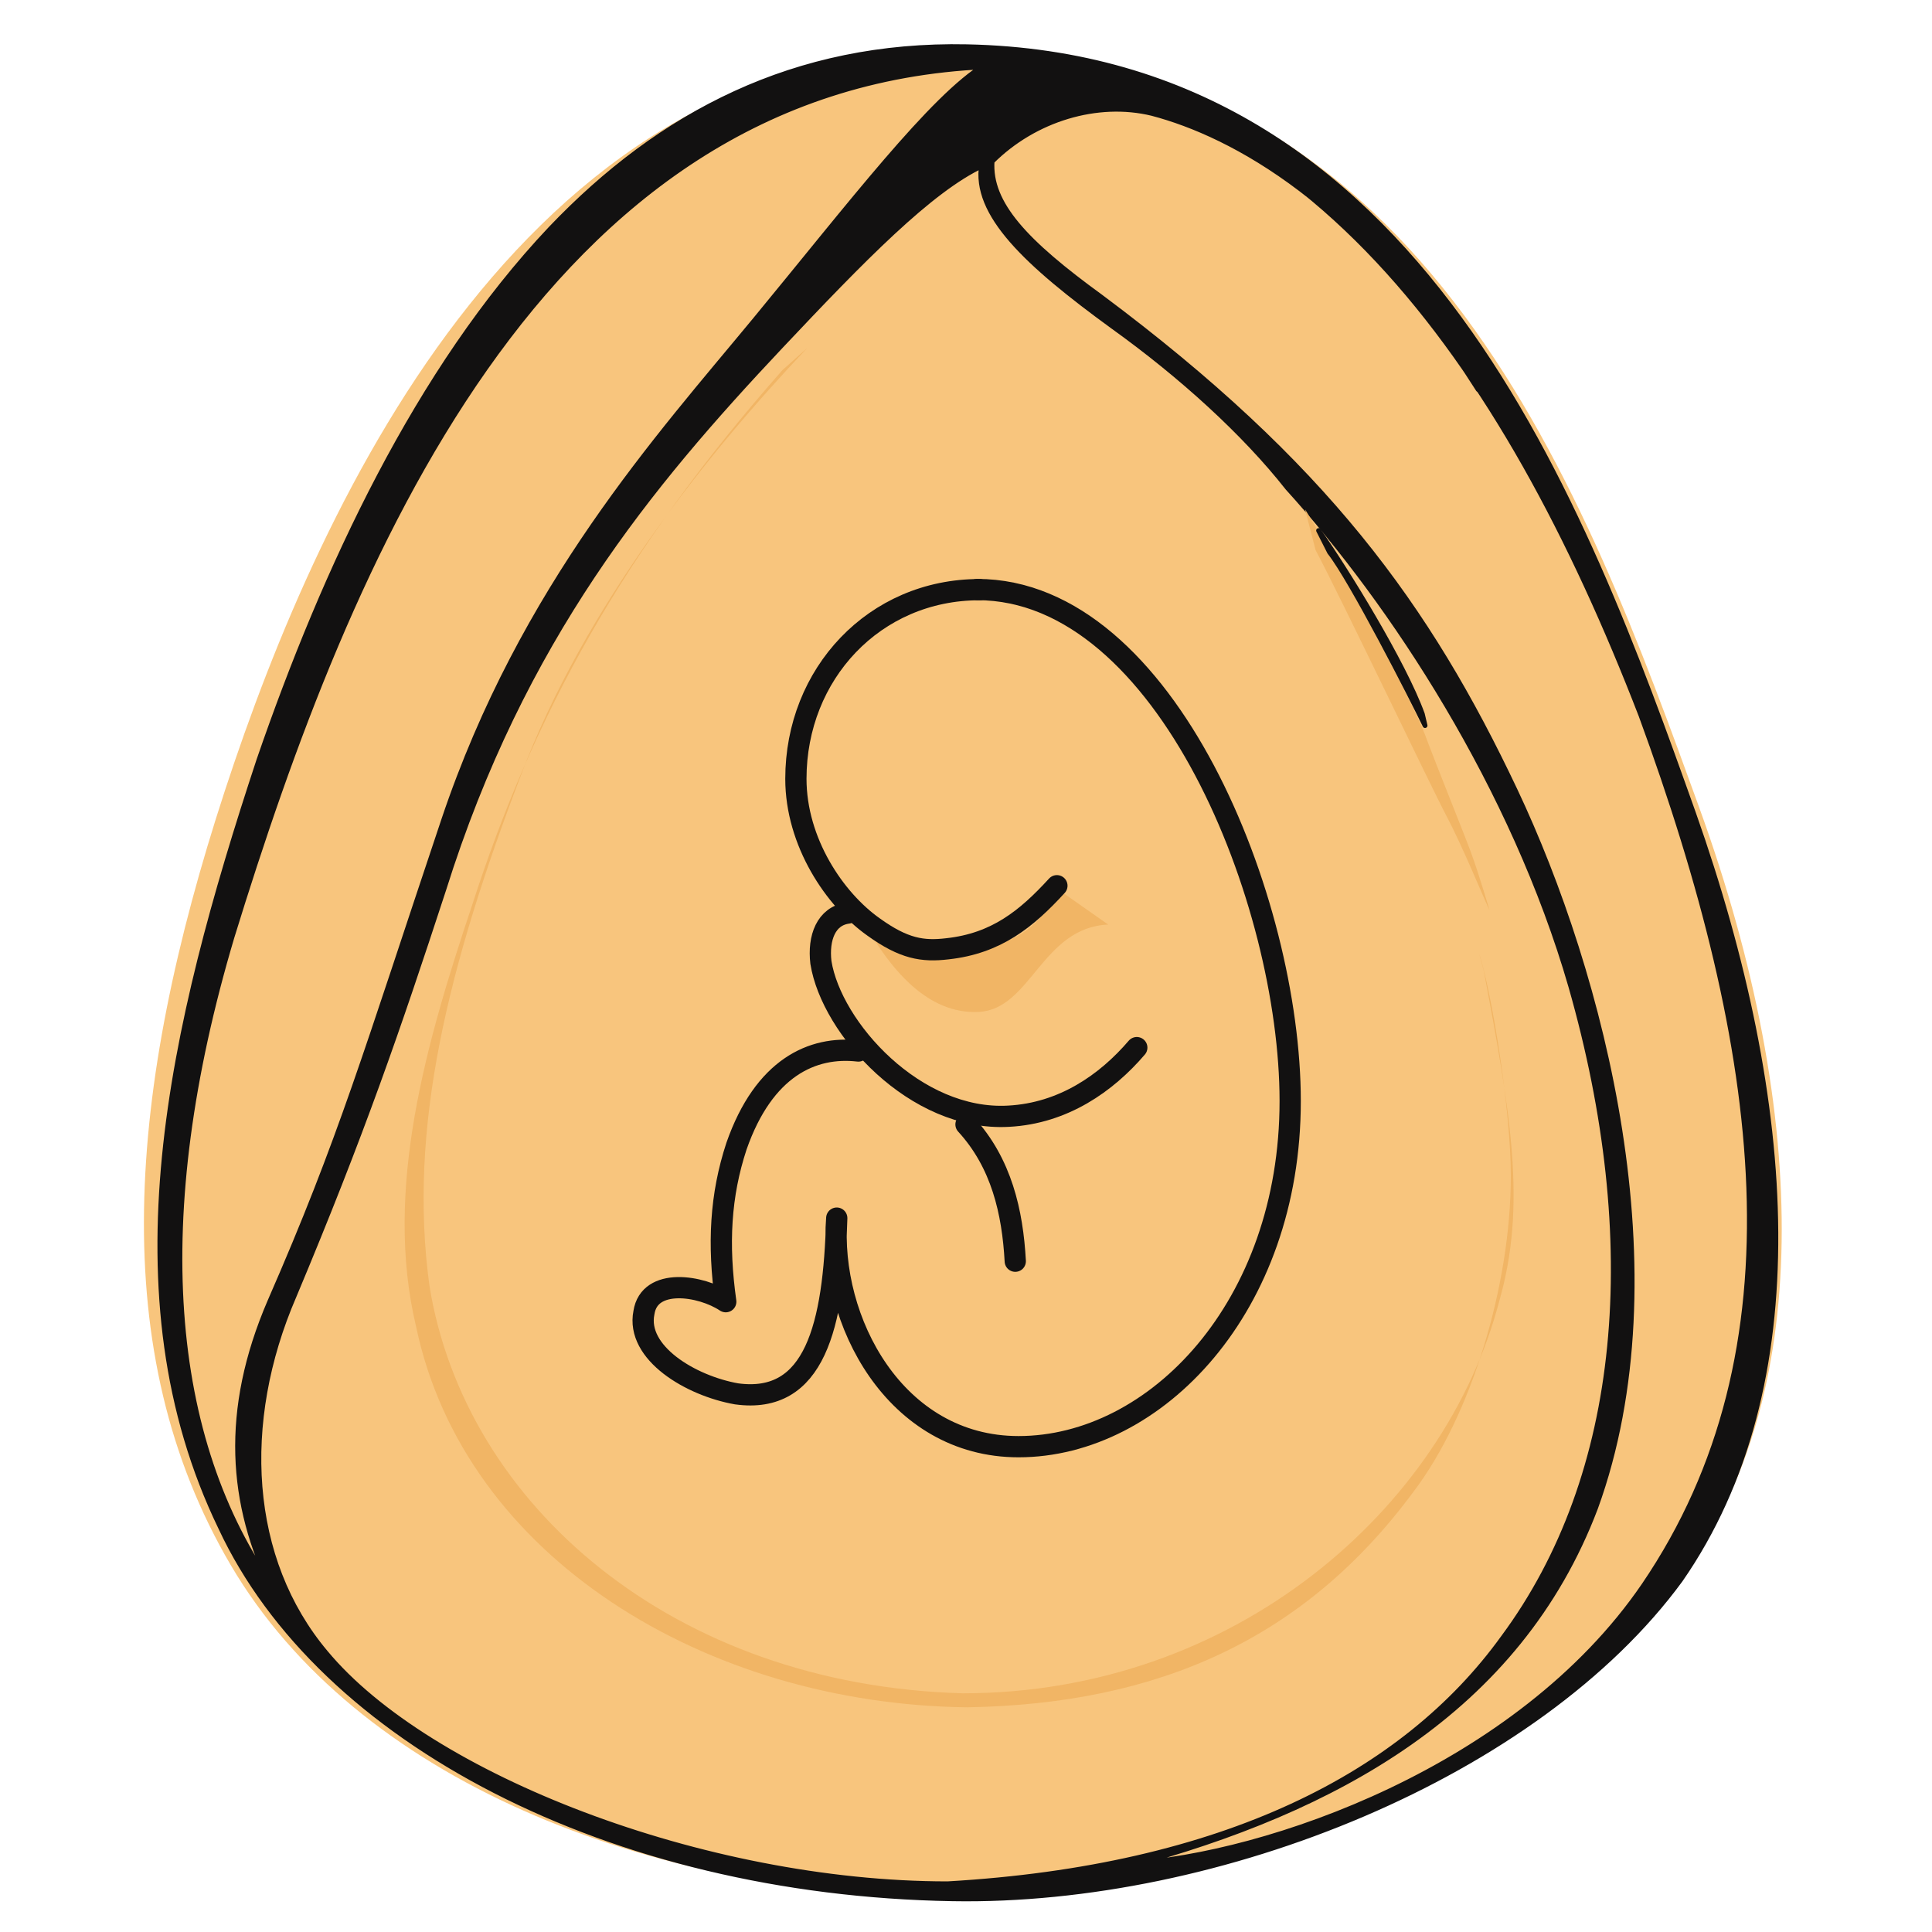
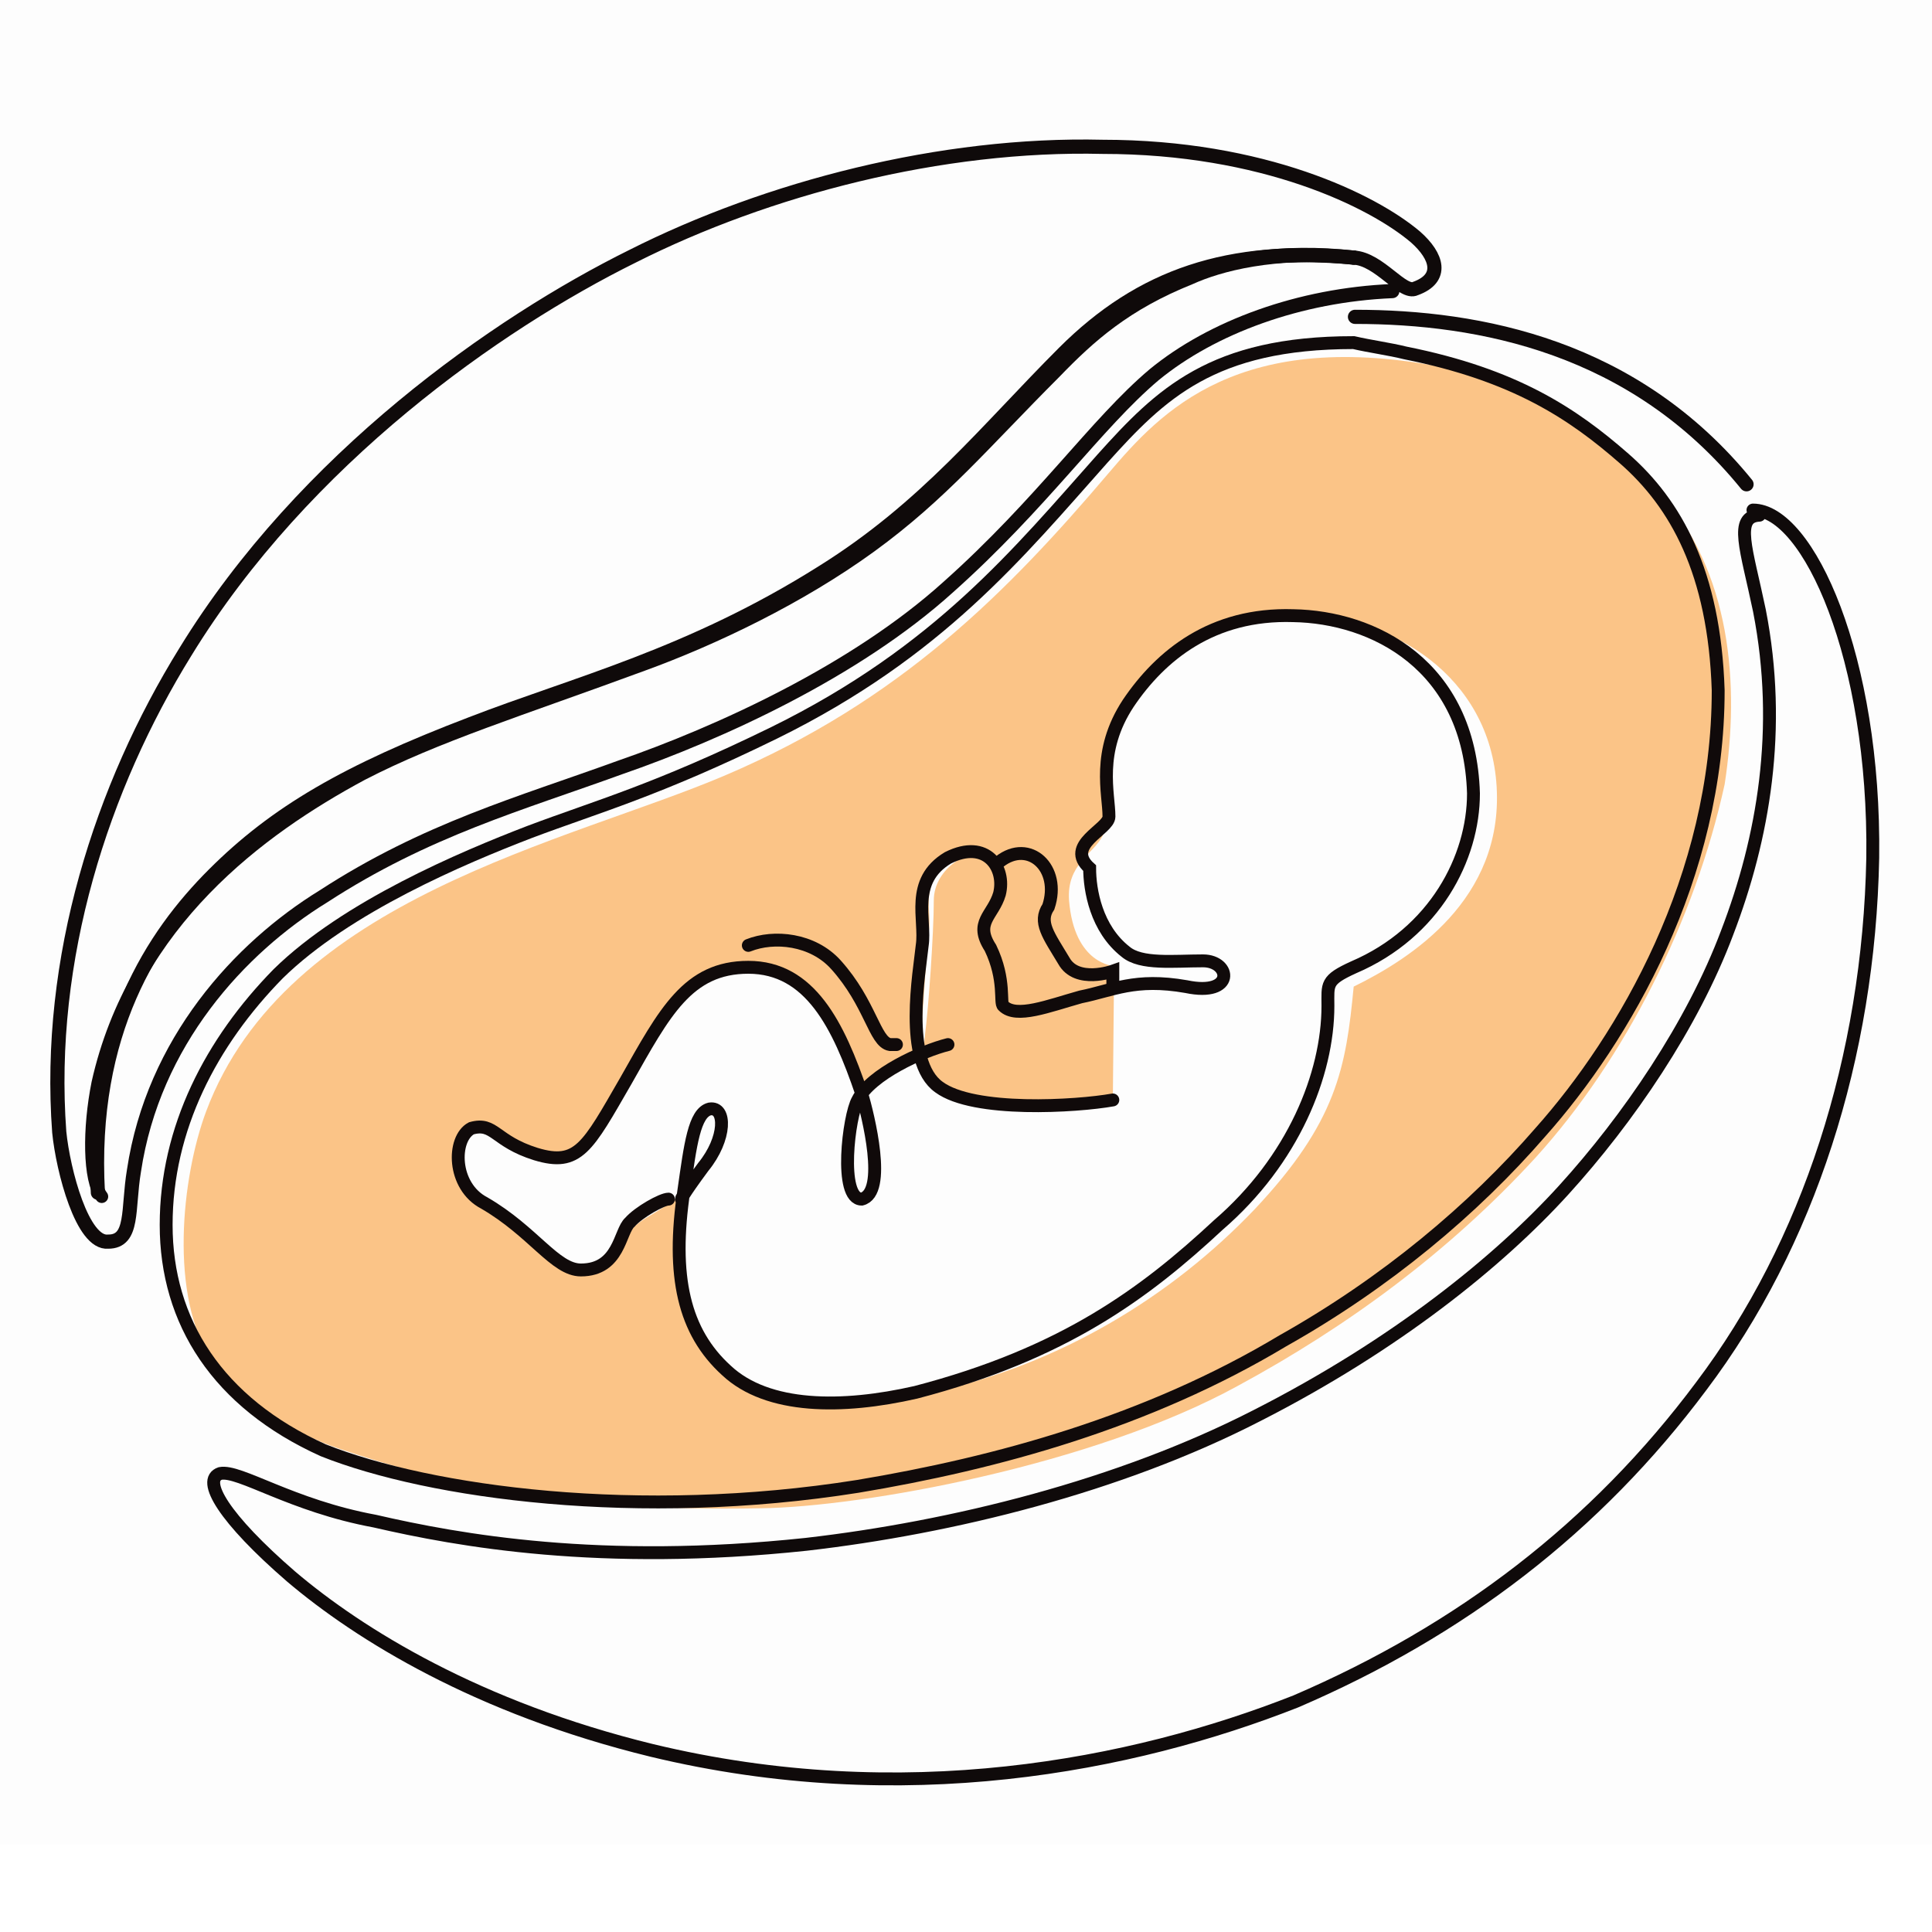
- <svg xmlns="http://www.w3.org/2000/svg" width="200" height="200" fill="none" viewBox="0 0 200 200">
-   <path d="m100.1 5.01c-45.02-0.92-66.74 46.05-76.84 76.9-10.1 30.86-12.38 58.01 0.64 80.13s42.79 34.09 74.68 34.42c30.17 0.33 62.28-15.4 75.63-33.44 13.35-18.05 13.35-47.24 1.69-79.43-11.66-32.18-28.04-77.58-75.8-78.58z" fill="#F8C57D" />
-   <path d="m100.1 4.94c-17.79-0.37-31.7 6.92-43.02 18.79-13.78 14.58-23.37 35.21-30.18 54.98-9.15 27.7-15.63 55.3-3.96 79.4 10.26 22.01 40.17 37.75 75.66 38.35 27.6 0.48 60.5-12.79 75.27-32.95 13.93-20.05 11.93-49.35 1.34-79.3-11.31-31.77-28.21-78.3-75.11-79.27zm-0.15 1.8c34.85 0.75 55.81 30.51 70.02 67.28 12.74 34.72 16.93 65.69 0.29 90.14-13.02 19.05-39.18 28.06-53.46 28.9 21.18-5.67 40.3-15.93 48.28-37 8.79-24.2 0.67-55.17-8.33-74.22-9.01-19.05-19.63-33.7-42.85-51.03-7.8-5.67-11.6-9.68-11.3-14.14 4.46-4.46 11.01-6.4 16.68-5.03 8.37 2.2 21.58 9.28 33.82 28.62-11.97-19.05-25.97-30.22-39.49-32.77-4.17-0.98-8.41-1.26-13.66-0.75zm2.06 0.07c-5.39 3.23-13.91 14.4-23.78 26.37-9.88 11.97-24.09 27.56-32.21 51.76s-10.6 32.92-17.98 49.8c-4.88 11.32-4.12 20.97 0.34 29.97-11.17-15.63-13.11-38.7-4.46-67.74 11.97-38.88 31.98-88.13 78.09-90.16zm-0.29 10.22c-0.84 5.08 4.55 10.15 13.55 16.7 7.08 5.08 13.63 11.04 18.09 16.71 10.87 11.97 23.39 31.02 29.35 51.65 7.55 26.42 5.49 50.62-7.03 67.5-10.26 14.22-29.02 23.87-57.58 25.52-25.29 0-53.85-11.17-64.47-23.98-8.12-9.65-8.96-23.87-3.29-36.98 7.08-16.88 10.73-27.52 15.48-42.03 8.18-26.07 21.39-41.96 34.91-56.32 8.49-9.01 15.52-16.23 20.99-18.77z" fill="#121111" stroke="#121111" stroke-linecap="round" stroke-linejoin="round" stroke-width=".7" />
-   <path d="m135.1 52.73c2.55 4.01 11.04 19.64 12.41 23.31s3.92 9.92 4.76 12.19 1.92 5.99 1.92 5.99c-0.56-1.15-2.76-6.55-4.43-9.71-1.67-3.15-11.02-22.79-13.57-27.56l-1.09-4.22z" fill="#F1B565" />
-   <path d="m153.1 98.62c1.37 4.31 3.3 16.28 3.3 23.1 0 11.4-4.12 24.86-10.08 32.71-11.21 15.16-26.29 21.98-46.22 22.31-26.99-0.33-51.99-15.49-57.02-39.38-3.4-14.22 1.06-29.52 5.82-43.74 6.25-19.39 15.55-36.56 32.1-55.31l2.55-2.27c-10.27 10.85-23.08 26.75-29.63 44.23-7.55 19.77-11.71 36.51-9.46 52.85 3.65 22.59 25.13 41.33 55.2 42.17 28.11 0 49.89-19.05 55.55-40.62 2.84-9.96 1.19-19.26-1.6-34.14l-0.51-1.91z" fill="#F1B565" />
-   <path d="m136.5 54.92c2.84 4.02 8.8 13.67 10.74 19l0.28 1.19c-1.37-2.84-7.63-15.1-9.88-17.94l-1.14-2.25z" fill="#121111" stroke="#121111" stroke-linecap="round" stroke-linejoin="round" stroke-width=".5" />
-   <path d="m109.6 92.12c-2.55 5.07-6.2 6.15-10.96 6.15-3.4 0-6.54-1.94-9.38-3.06 2.84 5.07 6.73 9.84 12.1 9.54s6.51-8.74 13.36-9.04" fill="#F1B565" />
-   <path d="m101.4 61.04c-10.89 0-19.01 8.73-19.01 19.58 0 6.55 4.02 12.5 8.04 15.34 3.14 2.26 5.08 2.56 7.63 2.26 5.08-0.55 8.21-3.1 11.35-6.53" stroke="#121111" stroke-linecap="round" stroke-linejoin="round" stroke-width="2.2" />
-   <path d="m87.77 94.52c-2.25 0.3-3.09 2.56-2.79 5.11 1.09 6.82 9.78 16.47 19.43 15.92 5.67-0.3 10.13-3.43 13.27-7.1" stroke="#121111" stroke-linecap="round" stroke-linejoin="round" stroke-width="2.2" />
-   <path d="m100 116.4c3.68 4.01 4.82 9.08 5.1 14.16" stroke="#121111" stroke-linecap="round" stroke-linejoin="round" stroke-width="2.2" />
-   <path d="m88.86 108.8c-4.75-0.55-9.78 1.71-12.62 9.85-1.67 5.07-1.95 10.15-1.11 16.1-2.55-1.7-7.91-2.54-8.47 1.13-0.84 4.17 4.83 7.57 9.58 8.41 8.12 1.12 10.08-7.02 10.38-18.19-0.84 10.55 6.01 23.66 18.82 23.66 14.21 0 28.12-14.5 28.12-35.78 0-20.62-12.81-52.95-32.4-52.95" stroke="#121111" stroke-linecap="round" stroke-linejoin="round" stroke-width="2.2" />
+ <svg xmlns="http://www.w3.org/2000/svg" viewBox="0 0 150 150">
+   <style type="text/css">.cls-0 {fill:#FDFDFD;}
+ .cls-1 {fill:#FBC487;}
+ .cls-2 {fill:none;stroke:#0F0A0A;stroke-width:1.1;stroke-linecap:round;stroke-linejoin:round;stroke-miterlimit:10;}
+ .cls-3 {fill:none;stroke:#0F0A0A;stroke-width:1.1;stroke-linecap:round;stroke-miterlimit:10;}
+ .cls-4 {fill:none;stroke:#0F0A0A;stroke-linecap:round;stroke-linejoin:round;stroke-miterlimit:10;}
+ .cls-5 {fill:none;stroke:#100A0A;stroke-linecap:round;stroke-miterlimit:10;}</style>
+   <rect class="cls-0" width="150" height="143.2" />
+   <path class="cls-1" d="m128.8 38.1c-4.5-5.1-9.8-8.2-16.3-9.5-16.3-3.3-22.4 3.4-26.4 8.1-7.9 9.3-16.2 17.7-29.8 23.5-12.2 5.2-34.1 9.5-40.3 26.1-1.9 5.1-2.9 14.4 0.5 19.4 2.1 3.1 6.3 5.6 9.9 6.8 8.1 2.7 16.9 4.9 32.7 4.6 7.8-0.1 25.7-3.3 37-9.5 8.5-4.6 16.4-10.4 23.1-17.7 7-7.7 12.4-18.5 14.7-29 1.2-7.8 0.5-16.5-5.1-22.8z" />
+   <path class="cls-0" d="m77.2 66.4c-1.8-0.8-4.7 1-4.7 3.5s-0.4 8.3-0.7 10.6 0.6 4.7 5.1 5.1 9.5-0.2 9.5-0.2l0.1-10.4s-3.1-0.1-3.5-5.1c-0.2-2.8 1.9-3.6 2.6-5s-0.5-4.7 1.4-8.3c2.5-4.8 6.9-8.8 13.9-8.8s14.8 4.6 15.3 13.3-6.6 13.3-11.1 15.5c-0.6 6.3-1.3 10.5-7.7 17.3-6.4 6.7-15 12-25 14.2-7 1.5-13.3 1.8-17-3.5-3.8-5.2-2.8-11-2-15.2 0.7-4.3 2.7-4.3 2.2-1-0.5 3.2-3 4.7-5.5 6.2s-2.5 4.3-5.5 3.8c-1.5-0.3-4-3.5-7-5s-2.2-6.5 0-5.5c2.3 1 5.3 3 7.5 1 2.3-2 5.3-9.8 8.5-12.3 3.3-2.5 7.3-2 9.5 0.8 2.3 2.7 3.5 8 3.5 8s2.5-2.5 4.8-3.5c0.2-2.3 0.5-7.8 0.7-9.5 0.3-1.8-0.7-3.3 1.3-5.3s3.8-0.7 3.8-0.7z" />
+   <path class="cls-2" d="m105.2 24.6c9.7 0 21.7 2.3 30.4 13" />
+   <path class="cls-3" d="m105.1 20c-9.7-0.9-16.5 1.4-22.5 7.4s-10.7 12-18.7 17c-10.3 6.5-19.3 8.7-27.3 11.8-9.7 3.7-15.2 6.9-20 11.7-4.7 4.7-9.7 12.2-9 24.7" />
+   <path class="cls-4" d="m105.1 20c-6.2-0.6-10.5 0.6-12.7 1.6-5 2-7.8 4.5-10.5 7.3-5.5 5.5-8.8 9.5-14.3 13.5s-12.2 7.2-17.7 9.2c-9.5 3.5-16 5.5-21.8 8.5-8 4.3-17.7 11.5-20.5 24-0.7 3.5-0.7 7.5 0.3 8.8" />
+   <path class="cls-5" d="m105.1 26.6c-11 0-15 4-19.5 9-6.5 7.3-12.7 15-25.5 21.3-9.2 4.5-13.7 5.7-19 7.7-5.2 2-14.2 5.8-19.5 11-5.2 5.3-8.7 12-8.7 19.5s4 13.8 12.2 17.5c8.3 3.3 24.5 5.5 41.5 2.8 10.8-1.8 22.5-5 33-11.3 8-4.5 14.8-10.2 20-16.2 6.5-7.3 13.8-19.8 13.8-34.3-0.3-9.2-3.3-14.5-7.3-18s-8.5-6.5-17-8.2c-1.2-0.3-2.7-0.5-4-0.8z" />
+   <path class="cls-4" d="m136.1 39.6c4.3 0 9.5 11.5 9.3 27-0.3 15.5-5 30-13.3 41-8.2 11-18.7 19-31.5 24.5-12.7 5-30.5 8.5-50 3.8-13.5-3.3-22.7-9-28-13.5-5.2-4.5-7-7.5-5.5-8 1.5-0.3 5.5 2.5 12 3.7 6.5 1.5 17.5 3.5 33.5 1.8 11.3-1.3 24.3-4.5 35-10 10.8-5.5 18.8-12 23.8-17.5s10-12.8 12.7-20c2.8-7.3 4.3-15.8 2.5-25-1-4.8-2-7.3 0-7.4" />
+   <path class="cls-5" d="m58.1 73.4c2-0.8 5-0.5 6.8 1.5 2.7 3 3 6 4.2 6.2h0.5" />
+   <path class="cls-5" d="m73.6 81.1c-2 0.5-6 2.3-7 4.3-0.7 1.2-1.5 7.7 0.3 7.7 2-0.5 0.5-6.5 0-8.2-1.8-5.3-4-9.8-8.8-9.8-4.7 0-6.5 3.5-9.5 8.8-3 5.2-3.7 6.7-7 5.7-3.2-1-3.2-2.5-5-2-1.5 0.8-1.5 4.5 1 5.8 3.8 2.2 5.5 5.2 7.5 5.2 3 0 3-3 3.8-3.7 0.7-0.8 2.5-1.8 3-1.8" />
+   <path class="cls-5" d="m86.4 85.4c-2.8 0.5-10.8 1-13.5-1-2.8-2-1.5-9-1.3-11 0.3-2-1-5 2-6.8 3-1.5 4.5 0.8 4 2.8-0.5 1.7-2 2.2-0.7 4.2 1.2 2.5 0.7 4.3 1 4.5 1 1 3.5 0 6-0.7 2.5-0.5 4.2-1.5 8.2-0.8 3.8 0.8 3.5-2 1.3-2-2.3 0-4.8 0.3-6-0.7-2.3-1.8-2.8-4.8-2.8-6.5-2-1.8 1.5-3 1.5-4 0-1.8-1-5 1.5-8.8 2.5-3.7 6.5-7 12.8-6.8 6.2 0.1 13.7 3.8 14 13.8 0 5-3 10.8-9.3 13.5-2.2 1-2 1.3-2 3 0 5.3-2.7 12-8.5 17-5.7 5.3-12 10-23.5 13-5.7 1.3-11.5 1.3-14.7-1.7-3.3-3-4.3-7.3-3.3-14 0.5-3.5 0.8-6 2-6.3 1.3-0.2 1.3 2.3-0.5 4.5-1.7 2.3-1.7 2.5-1.7 2.5" />
+   <path class="cls-5" d="m77.6 66.9c2.3-1.8 4.8 0.5 3.8 3.5-0.8 1.2 0 2.2 1.2 4.2 1 1.8 3.8 0.8 3.8 0.8v1" />
+   <path class="cls-2" d="m105.1 20c-5.5-0.6-10.5 0.1-14.5 2.1" />
+   <path class="cls-3" d="m105.1 20c2 0.1 3.8 2.9 4.8 2.4 2.2-0.8 1.7-2.5 0-4-3.3-2.8-11.8-7-24.3-7-12.5-0.3-26 3.2-36.5 8.5-10.5 5.2-25.5 15.7-34.7 30.7-6.5 10.5-10.8 23.8-9.8 37.3 0.3 3 1.8 8.7 3.8 8.5 2 0 1.5-2.5 2-5.5 1.5-10 8.2-17.3 14.7-21.3 8-5.2 15.3-7.2 23-10 7.8-2.7 18.3-7.5 25.5-14 7.3-6.5 11.5-12.7 16-16.5 4.5-3.7 11.3-6.2 18.5-6.5" />
</svg>
